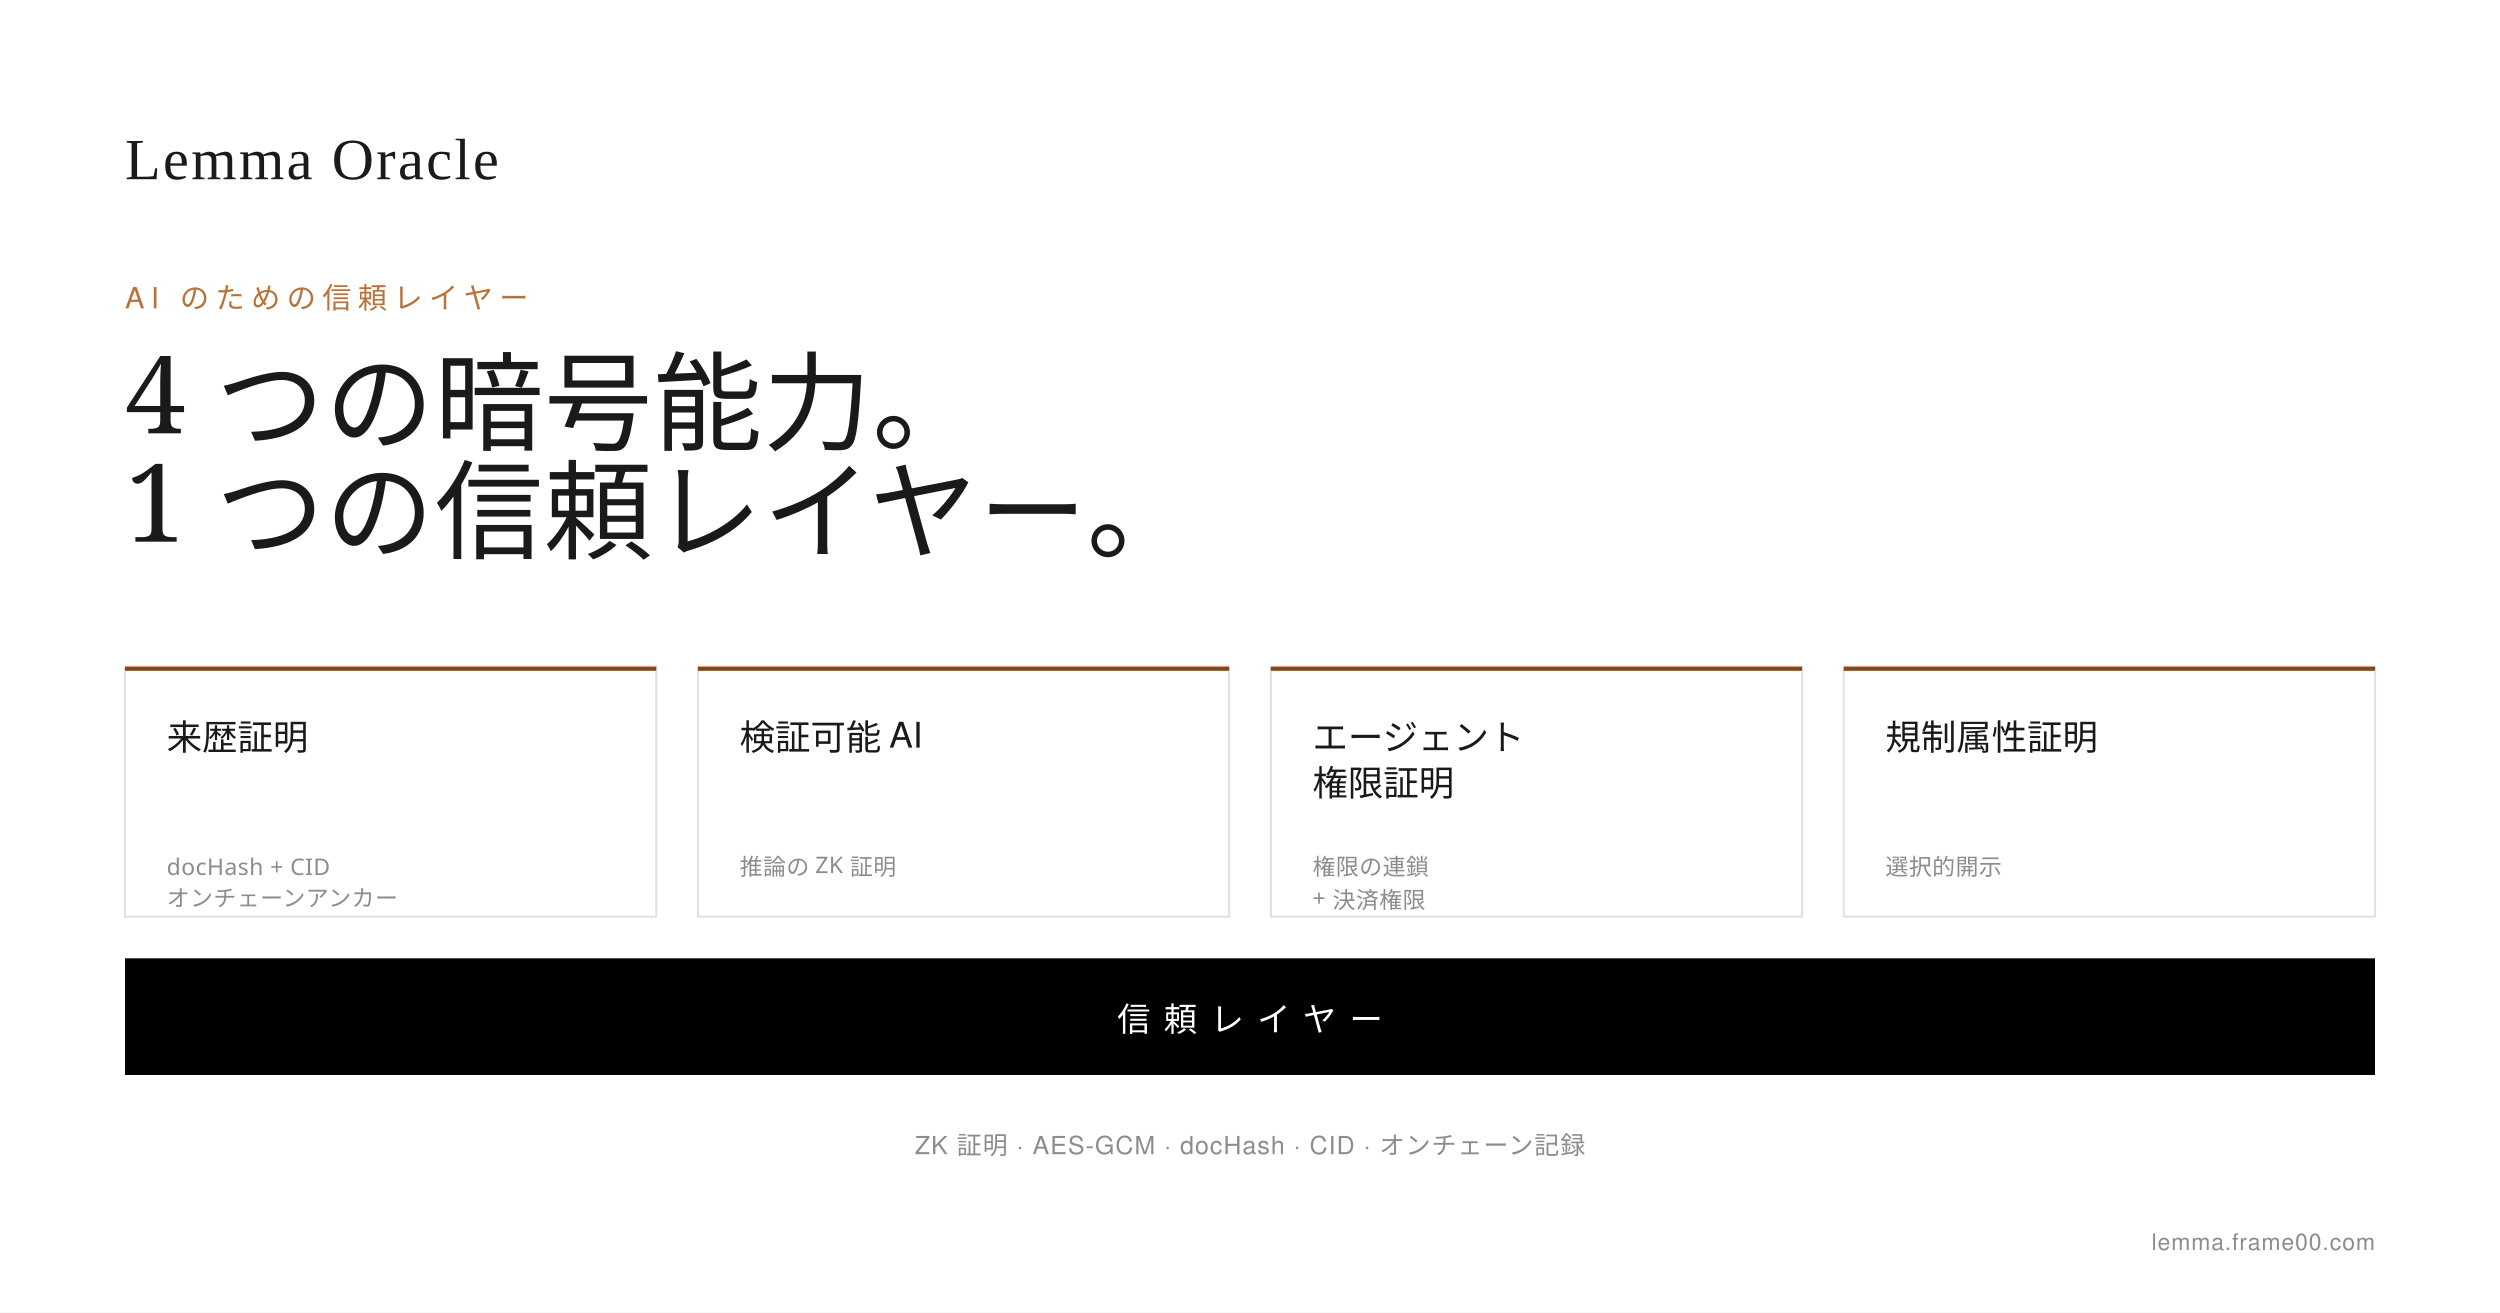
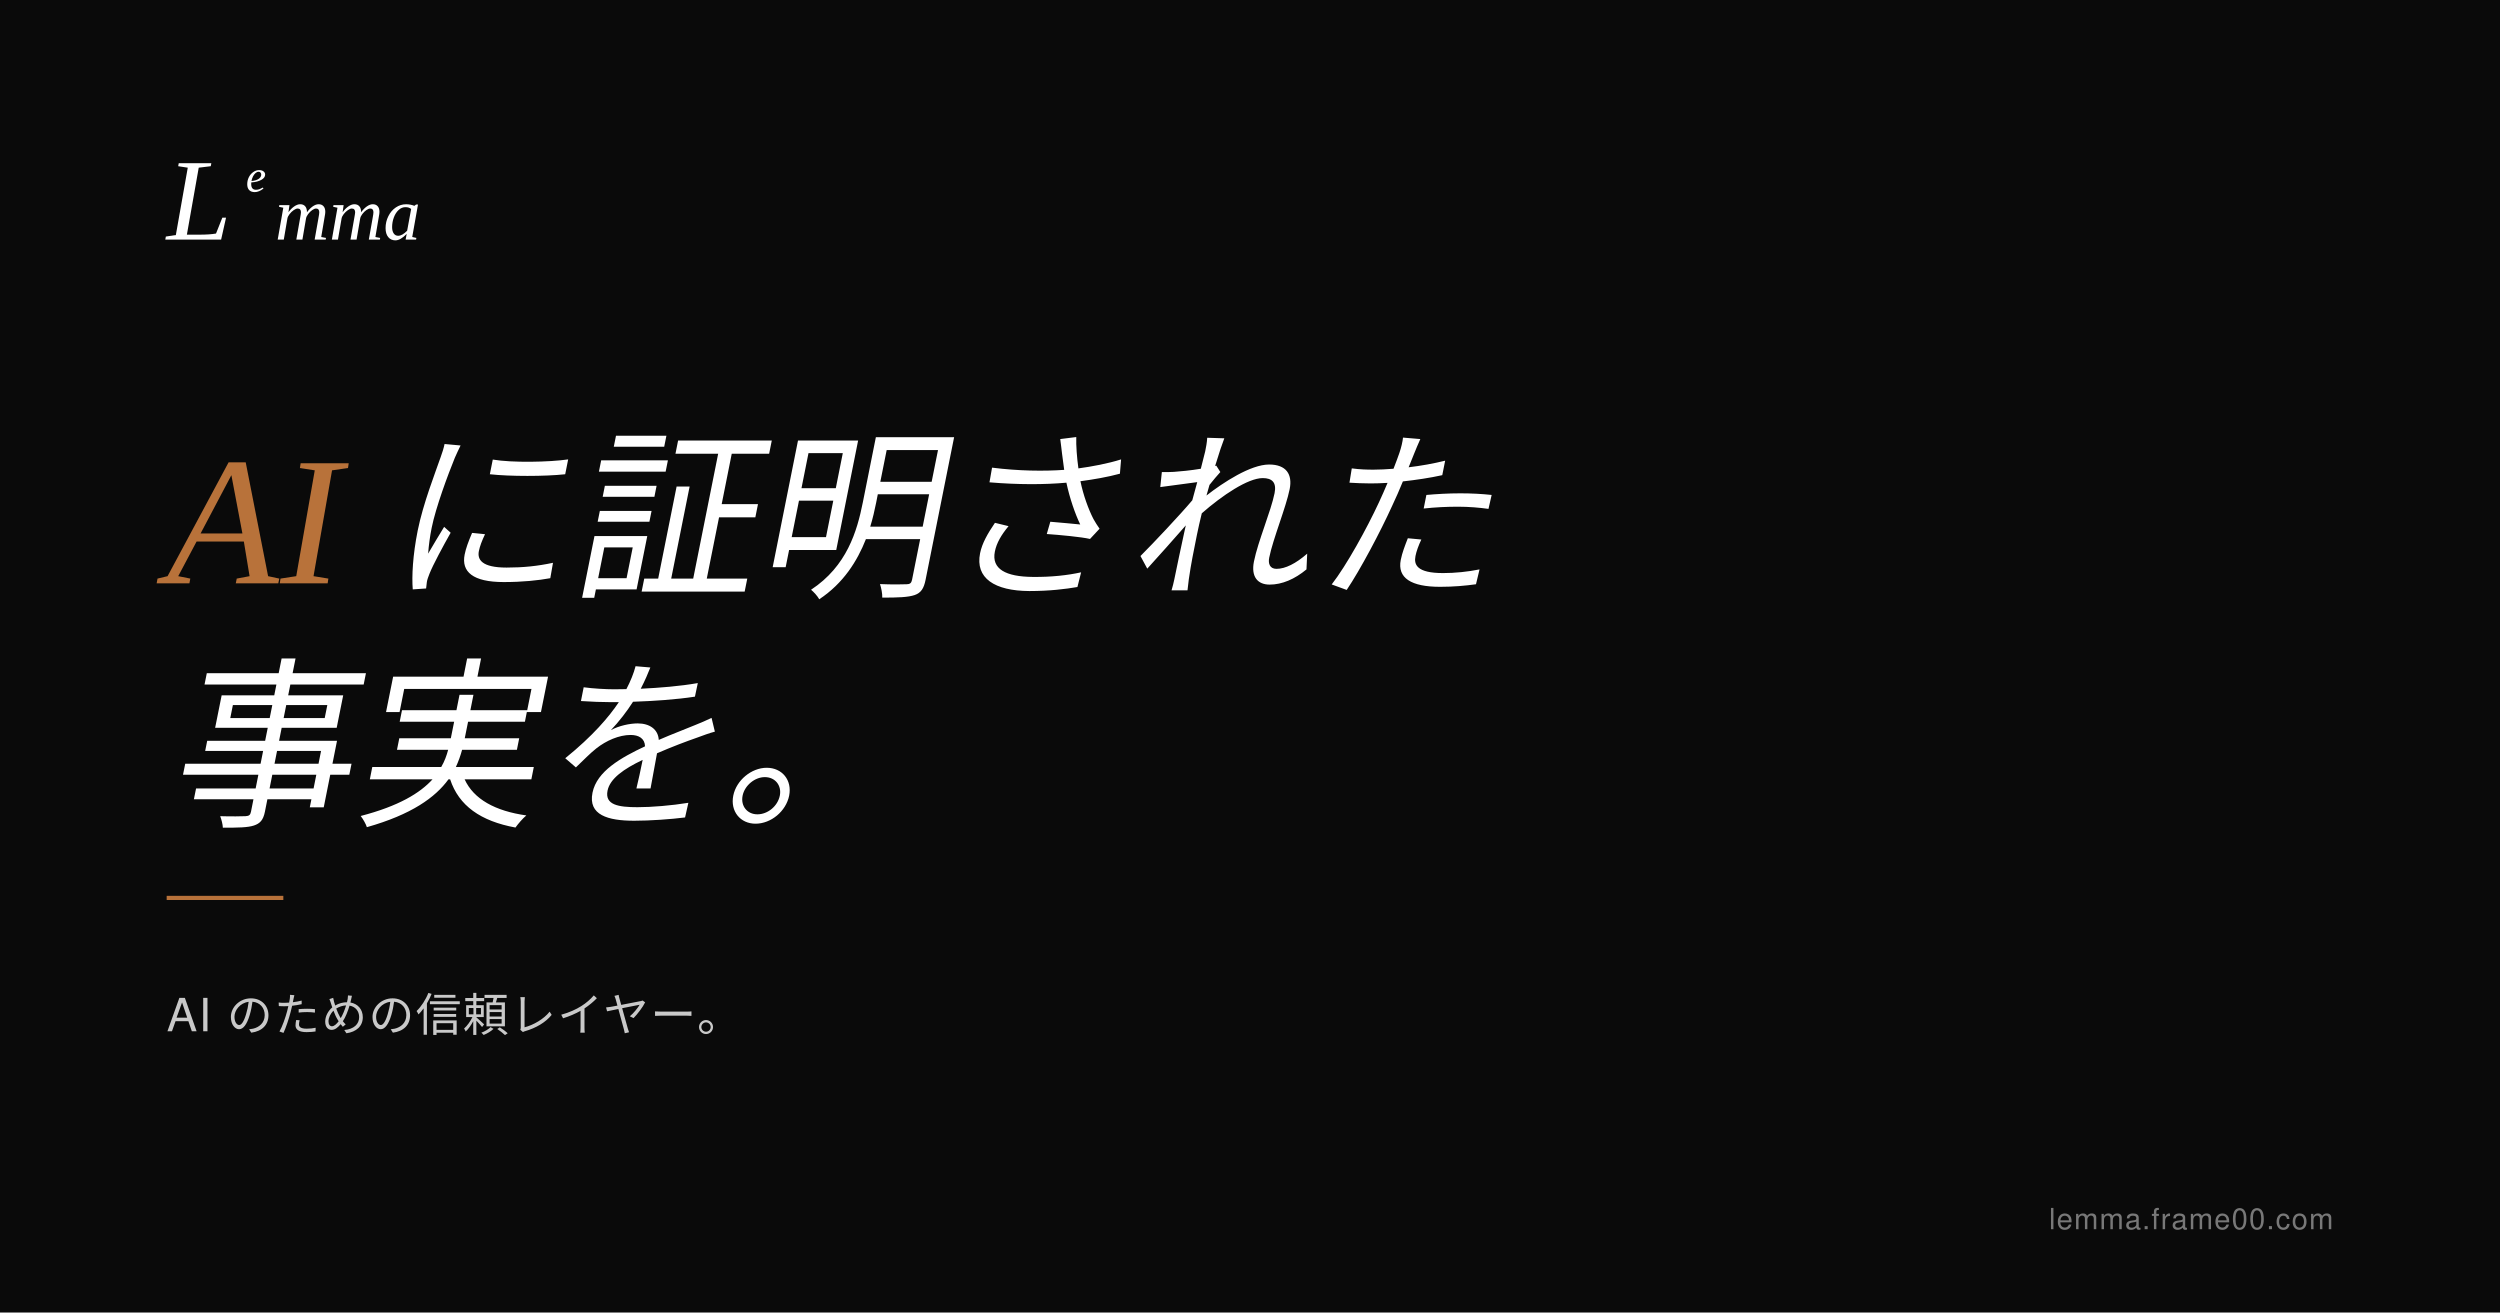
<svg xmlns="http://www.w3.org/2000/svg" viewBox="0 0 1200 630" width="1200" height="630" preserveAspectRatio="xMidYMid meet">
  <defs>
    <style>
-       .bg { fill: #FFFFFF; }
-       .wordmark { font-family: "Cormorant Garamond", Georgia, "Times New Roman", serif; font-size: 28px; font-weight: 500; fill: #1A1A1A; letter-spacing: 0.04em; }
-       .eyebrow { font-family: "Hiragino Sans", "Yu Gothic", "Noto Sans JP", "Helvetica Neue", sans-serif; font-size: 14px; font-weight: 500; fill: #B8723A; letter-spacing: 0.22em; }
-       .headline { font-family: "Hiragino Mincho ProN", "Yu Mincho", "Noto Serif JP", "Cormorant Garamond", Georgia, serif; font-size: 52px; font-weight: 500; fill: #1A1A1A; letter-spacing: 0.01em; }
-       .card-stroke { stroke: rgba(0,0,0,0.12); stroke-width: 1; fill: #FFFFFF; }
-       .card-accent { fill: #8B4513; }
-       .card-title { font-family: "Hiragino Sans", "Yu Gothic", "Noto Sans JP", "Helvetica Neue", sans-serif; font-size: 17px; font-weight: 500; fill: #1A1A1A; }
-       .card-tech { font-family: "Hiragino Sans", "Yu Gothic", "Noto Sans JP", ui-monospace, sans-serif; font-size: 11px; fill: rgba(0,0,0,0.45); letter-spacing: 0.02em; }
-       .bar { fill: #000000; }
-       .bar-label { font-family: "Hiragino Sans", "Yu Gothic", "Noto Sans JP", "Helvetica Neue", sans-serif; font-size: 16px; font-weight: 500; fill: #FFFFFF; letter-spacing: 0.4em; }
-       .footnote { font-family: "Hiragino Sans", "Yu Gothic", "Noto Sans JP", "Helvetica Neue", sans-serif; font-size: 12px; fill: rgba(0,0,0,0.45); letter-spacing: 0.04em; }
-       .footnote-en { font-family: "Helvetica Neue", Helvetica, Arial, sans-serif; font-size: 11px; fill: rgba(0,0,0,0.45); letter-spacing: 0.04em; }
+       .bg { fill: #0A0A0A; }
+       .wordmark { font-family: "Cormorant Garamond", Georgia, "Times New Roman", serif; font-style: italic; font-weight: 500; fill: #FFFFFF; }
+       .wordmark-l { font-size: 56px; }
+       .wordmark-sup { font-size: 22px; }
+       .wordmark-mma { font-size: 36px; }
+       .headline { font-family: "Hiragino Mincho ProN", "Yu Mincho", "Noto Serif JP", "Cormorant Garamond", Georgia, serif; font-style: italic; font-size: 88px; font-weight: 500; fill: #FFFFFF; letter-spacing: 0.01em; }
+       .headline-accent { font-family: "Cormorant Garamond", Georgia, "Times New Roman", serif; fill: #B8723A; }
+       .accent-rule { fill: #B8723A; }
+       .subtitle { font-family: "Hiragino Sans", "Yu Gothic", "Noto Sans JP", "Helvetica Neue", sans-serif; font-size: 22px; font-weight: 400; fill: rgba(255,255,255,0.78); letter-spacing: 0.03em; }
+       .url { font-family: "Helvetica Neue", Helvetica, Arial, sans-serif; font-size: 14px; fill: rgba(255,255,255,0.45); letter-spacing: 0.04em; }
    </style>
  </defs>
  <rect class="bg" width="1200" height="630" />
-   <text class="wordmark" x="60" y="86">Lemma Oracle</text>
-   <text class="eyebrow" x="60" y="148">AI のための信頼レイヤー</text>
-   <text class="headline" x="60" y="208">4 つの暗号能力。</text>
-   <text class="headline" x="60" y="260">1 つの信頼レイヤー。</text>
-   <g transform="translate(60, 320)">
-     <rect class="card-stroke" x="0" y="0" width="255" height="120" rx="0" />
-     <rect class="card-accent" x="0" y="0" width="255" height="2" />
-     <text class="card-title" x="20" y="40">来歴証明</text>
-     <text class="card-tech" x="20" y="100">docHash + CID</text>
-     <text class="card-tech" x="20" y="115">オンチェーンアンカー</text>
-   </g>
-   <g transform="translate(335, 320)">
-     <rect class="card-stroke" x="0" y="0" width="255" height="120" rx="0" />
-     <rect class="card-accent" x="0" y="0" width="255" height="2" />
-     <text class="card-title" x="20" y="40">検証可能 AI</text>
-     <text class="card-tech" x="20" y="100">推論の ZK 証明</text>
-   </g>
-   <g transform="translate(610, 320)">
-     <rect class="card-stroke" x="0" y="0" width="255" height="120" rx="0" />
-     <rect class="card-accent" x="0" y="0" width="255" height="2" />
-     <text class="card-title" x="20" y="40">エージェント</text>
-     <text class="card-title" x="20" y="62">権限証明</text>
-     <text class="card-tech" x="20" y="100">権限の連鎖</text>
-     <text class="card-tech" x="20" y="115">+ 決済権限</text>
-   </g>
-   <g transform="translate(885, 320)">
-     <rect class="card-stroke" x="0" y="0" width="255" height="120" rx="0" />
-     <rect class="card-accent" x="0" y="0" width="255" height="2" />
-     <text class="card-title" x="20" y="40">規制属性証明</text>
-     <text class="card-tech" x="20" y="100">選択的開示</text>
-   </g>
-   <rect class="bar" x="60" y="460" width="1080" height="56" />
-   <text class="bar-label" x="600" y="495" text-anchor="middle">信頼レイヤー</text>
-   <text class="footnote" x="600" y="554" text-anchor="middle">ZK 証明 · AES-GCM · docHash · CID · オンチェーン記録</text>
-   <text class="footnote-en" x="1140" y="600" text-anchor="end">lemma.frame00.com</text>
+   <text class="wordmark wordmark-l" x="80" y="115">L</text>
+   <text class="wordmark wordmark-sup" x="118" y="92">e</text>
+   <text class="wordmark wordmark-mma" x="132" y="115">mma</text>
+   <text class="headline" x="80" y="280">
+     <tspan class="headline-accent">AI</tspan> に証明された</text>
+   <text class="headline" x="80" y="390">事実を。</text>
+   <rect class="accent-rule" x="80" y="430" width="56" height="2" />
+   <text class="subtitle" x="80" y="495">AI のための信頼レイヤー。</text>
+   <text class="url" x="1120" y="590" text-anchor="end">lemma.frame00.com</text>
</svg>
